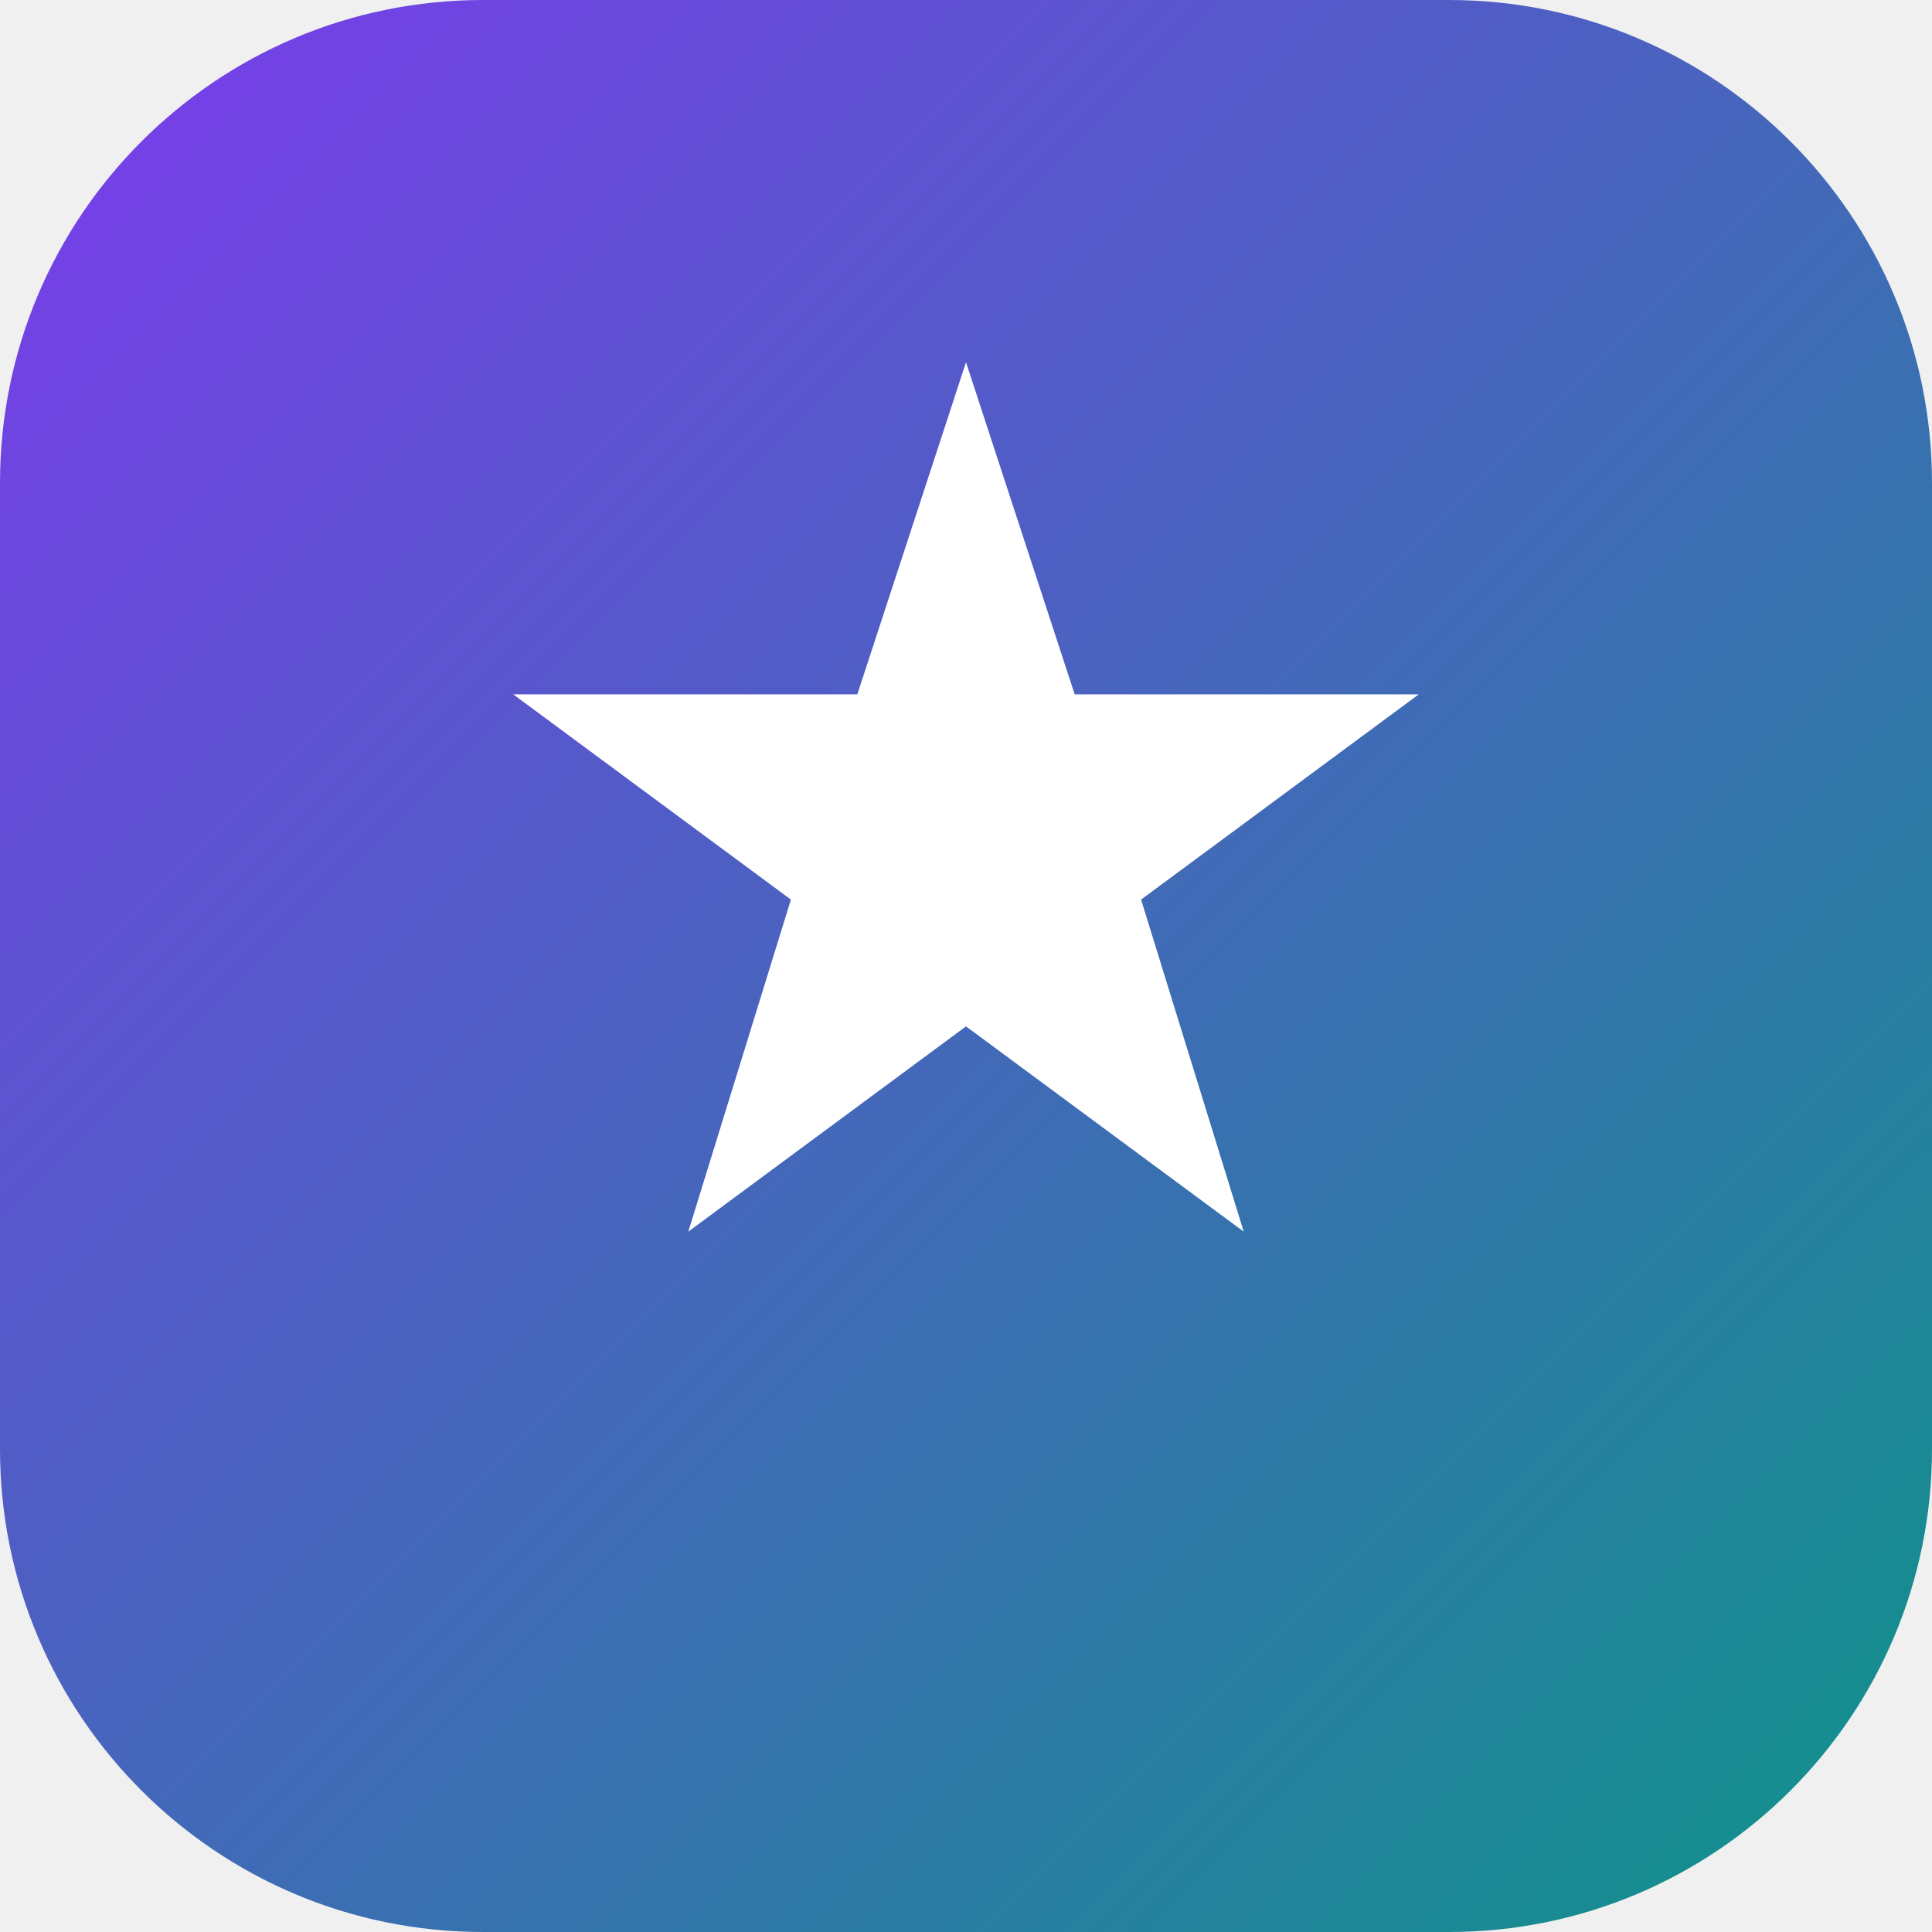
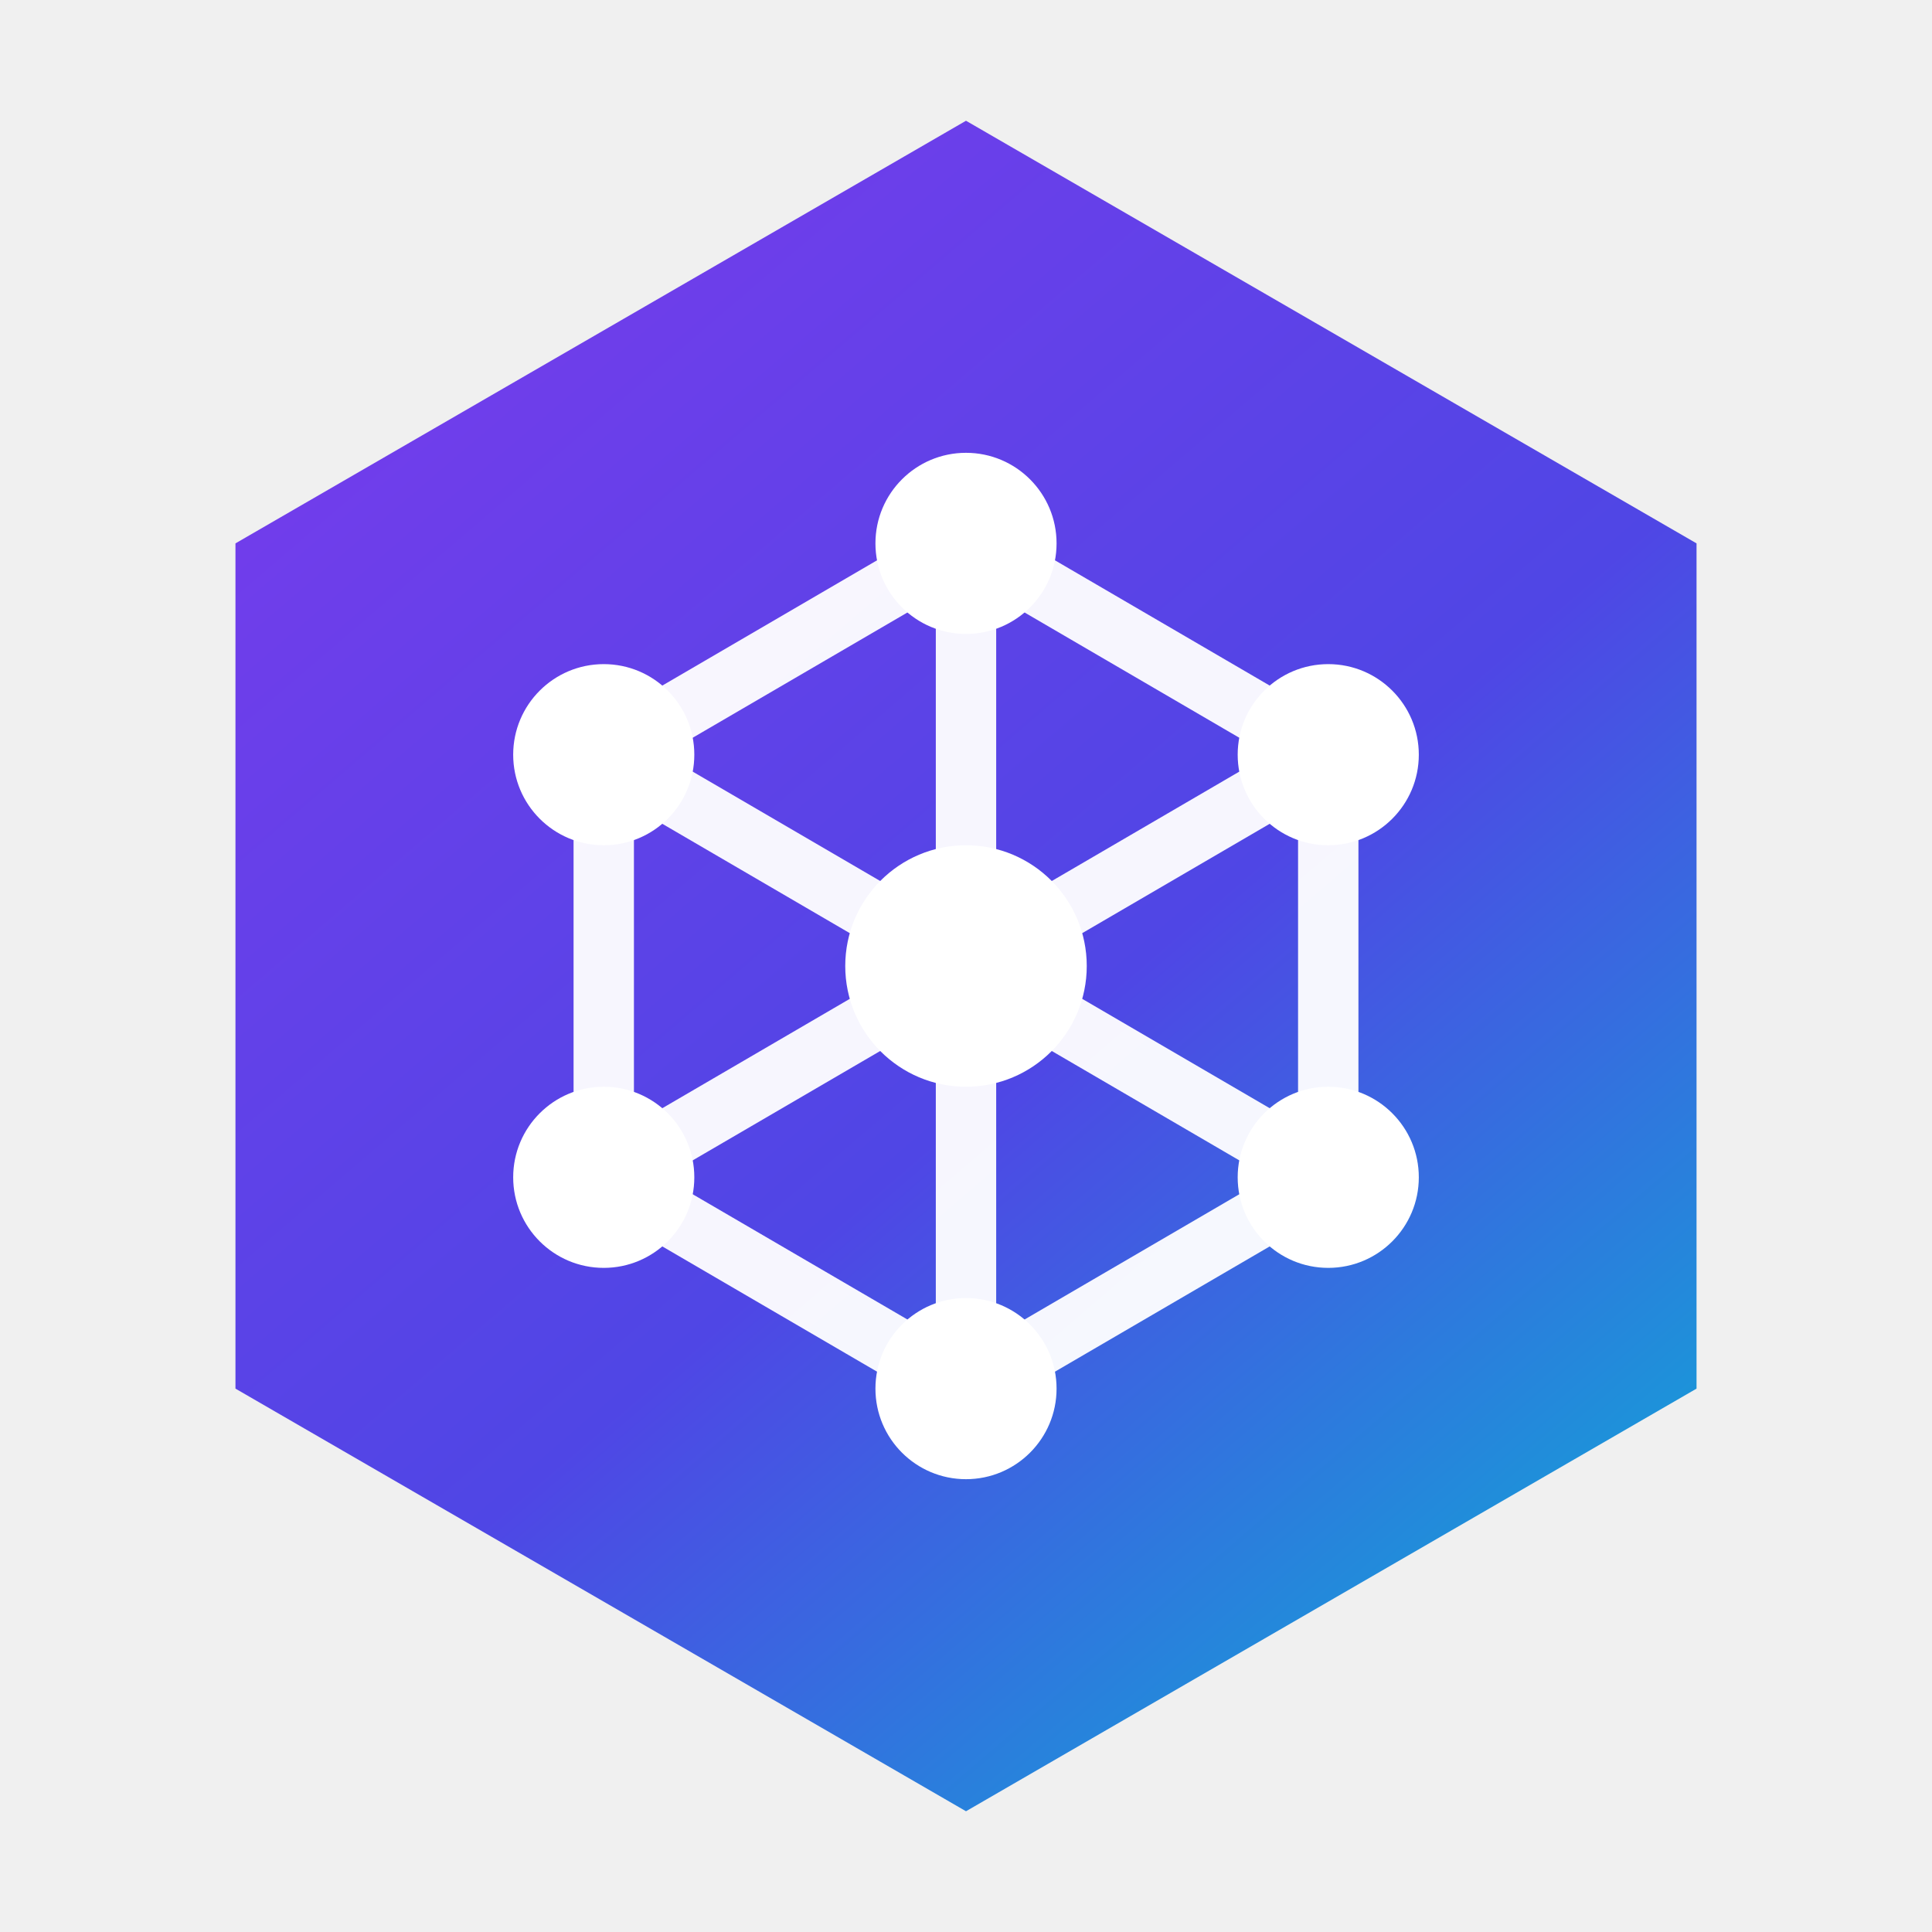
- <svg xmlns="http://www.w3.org/2000/svg" viewBox="0 0 32 32">
+ <svg xmlns="http://www.w3.org/2000/svg" viewBox="0 0 64 64">
  <defs>
-     <linearGradient id="g" x1="0%" y1="0%" x2="100%" y2="100%">
-       <stop offset="0%" style="stop-color:#7c3aed" />
-       <stop offset="100%" style="stop-color:#0d9488" />
+     <linearGradient id="g" x1="8" y1="4" x2="56" y2="60" gradientUnits="userSpaceOnUse">
+       <stop offset="0" stop-color="#7c3aed" />
+       <stop offset="0.55" stop-color="#4f46e5" />
+       <stop offset="1" stop-color="#06b6d4" />
    </linearGradient>
  </defs>
-   <rect width="32" height="32" rx="8" fill="url(#g)" />
-   <path d="M16 6l1.8 5.5H23.5l-4.6 3.4 1.7 5.5L16 17l-4.6 3.4 1.7-5.5L8.5 11.5h5.7z" fill="white" />
+   <polygon points="32,4 56.2,18 56.2,46 32,60 7.8,46 7.8,18" fill="url(#g)" />
+   <g stroke="#fff" stroke-width="2" stroke-linejoin="round" stroke-linecap="round" fill="none" opacity="0.95">
+     <polygon points="32,18 44,25 44,39 32,46 20,39 20,25" />
+     <line x1="32" y1="18" x2="32" y2="32" />
+     <line x1="44" y1="25" x2="32" y2="32" />
+     <line x1="44" y1="39" x2="32" y2="32" />
+     <line x1="32" y1="46" x2="32" y2="32" />
+     <line x1="20" y1="39" x2="32" y2="32" />
+     <line x1="20" y1="25" x2="32" y2="32" />
+   </g>
+   <g fill="#fff">
+     <circle cx="32" cy="18" r="3" />
+     <circle cx="44" cy="25" r="3" />
+     <circle cx="44" cy="39" r="3" />
+     <circle cx="32" cy="46" r="3" />
+     <circle cx="20" cy="39" r="3" />
+     <circle cx="20" cy="25" r="3" />
+     <circle cx="32" cy="32" r="4" />
+   </g>
</svg>
